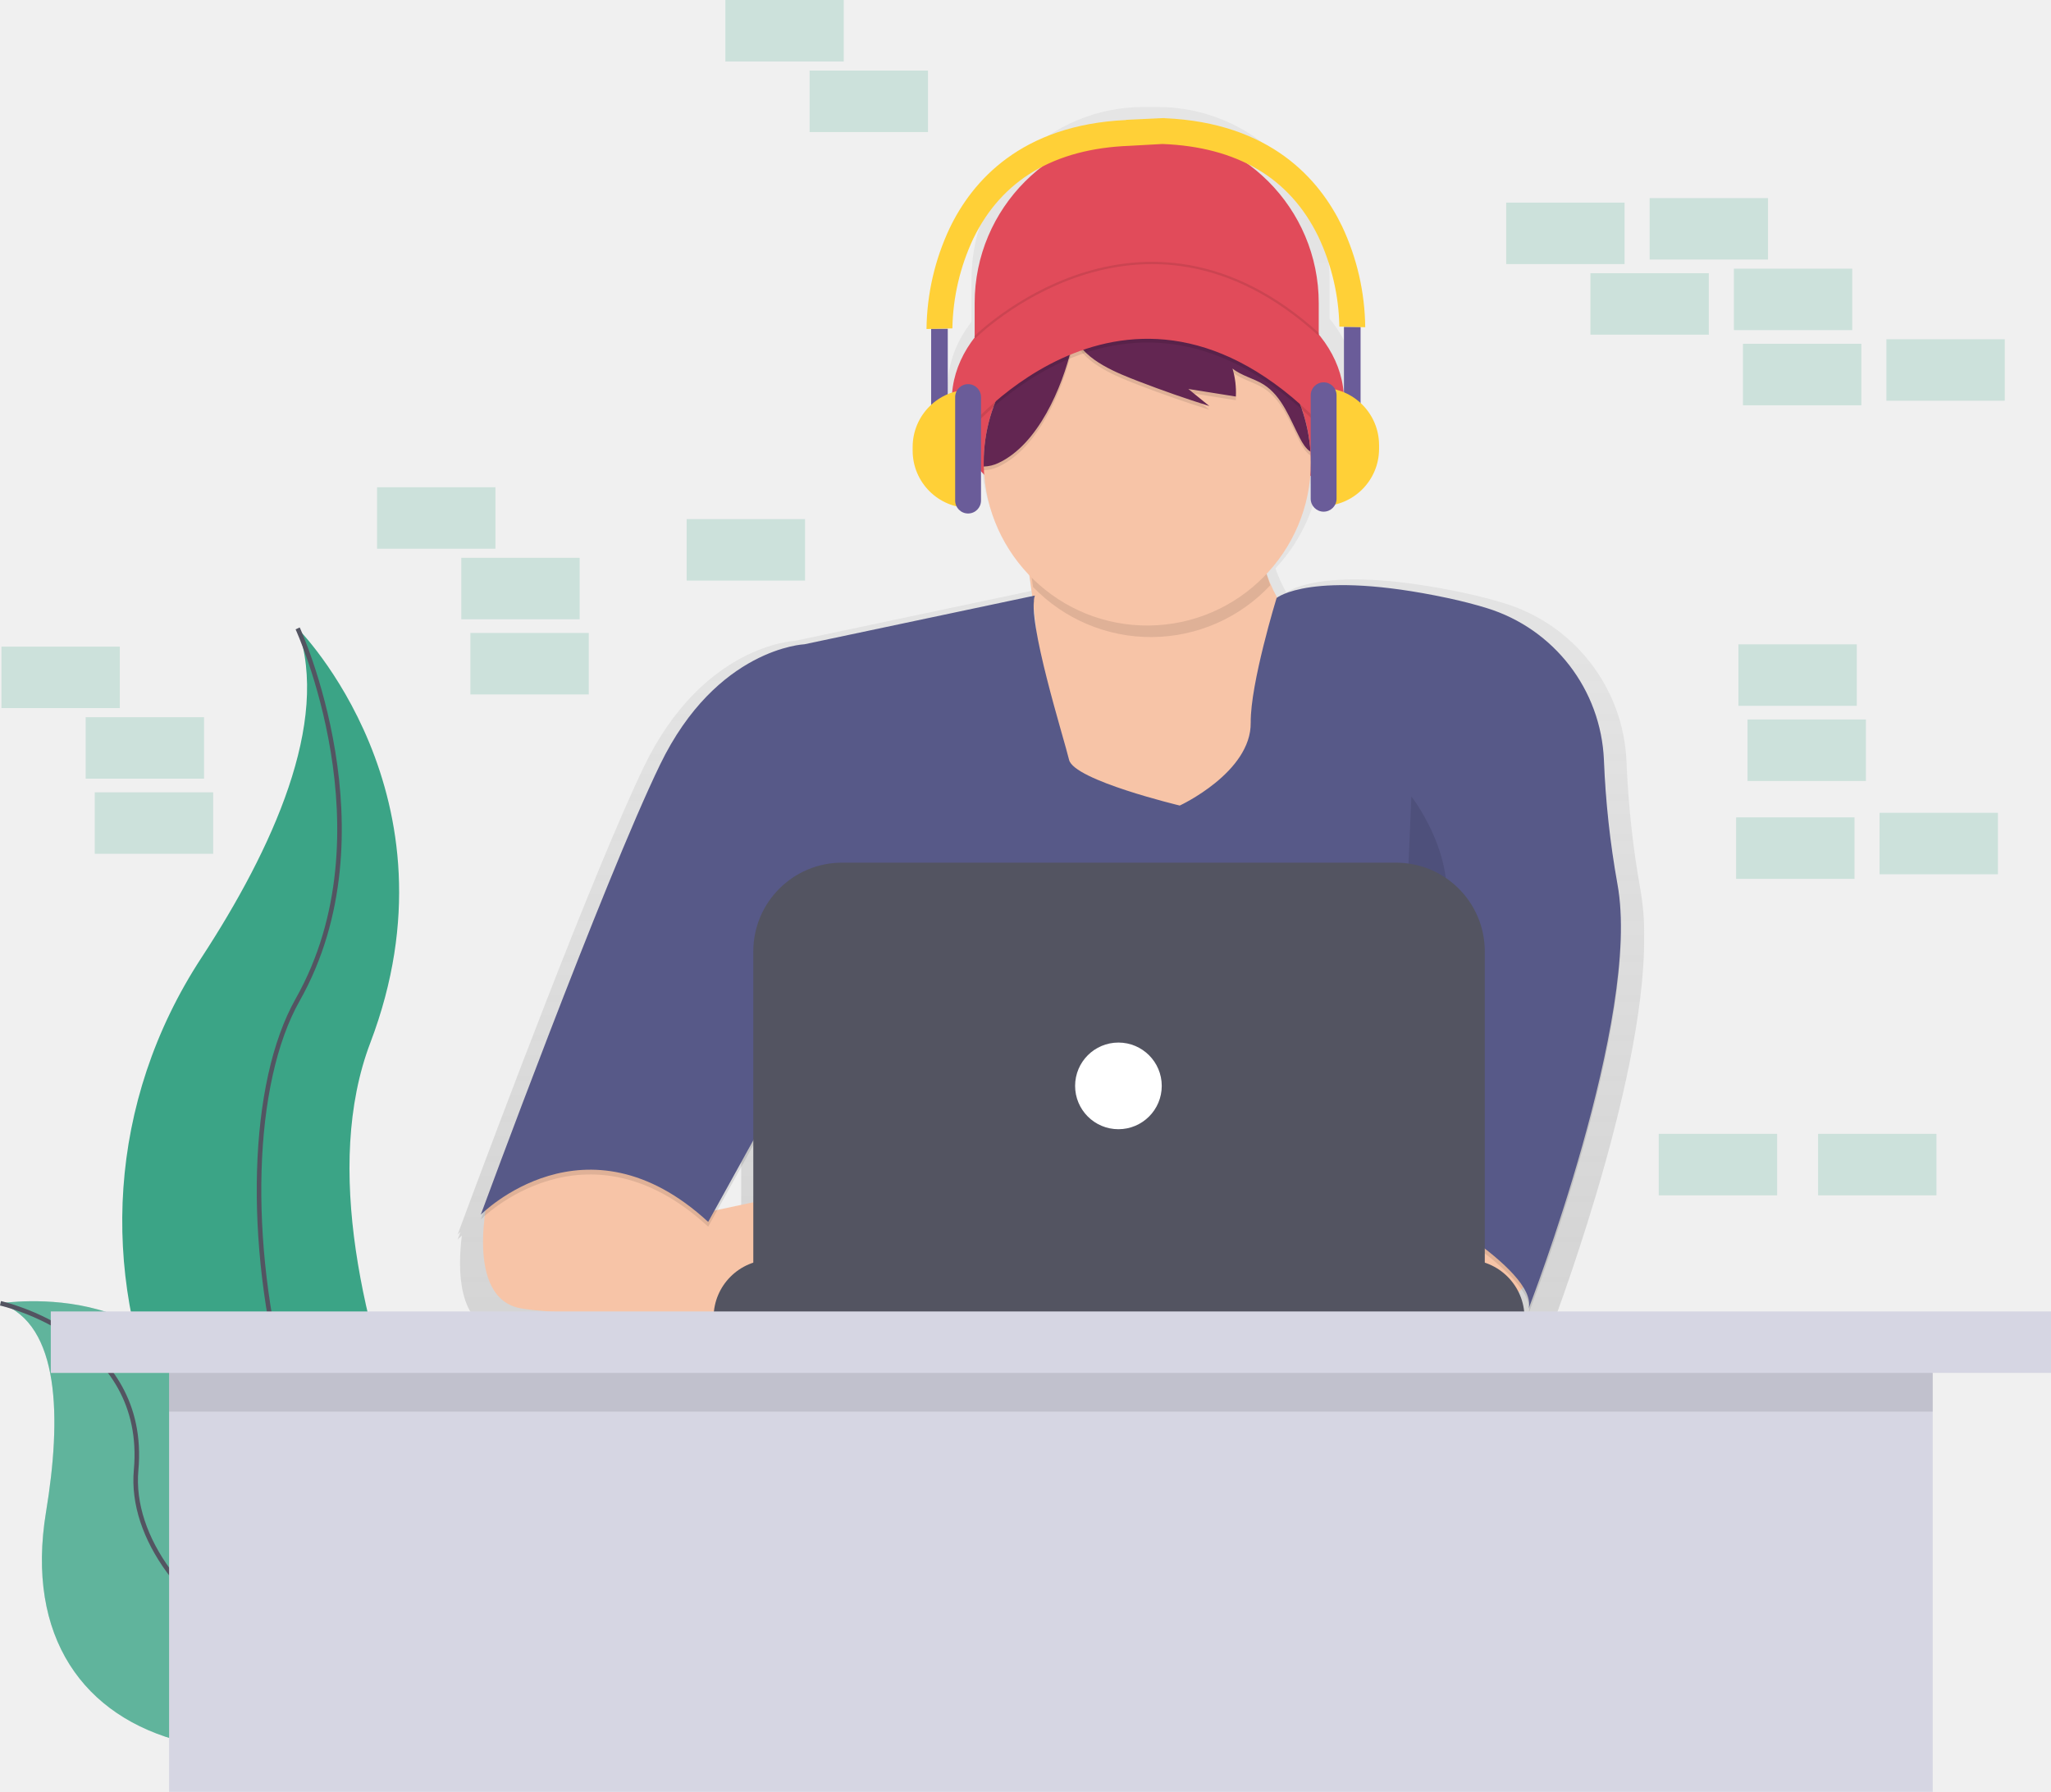
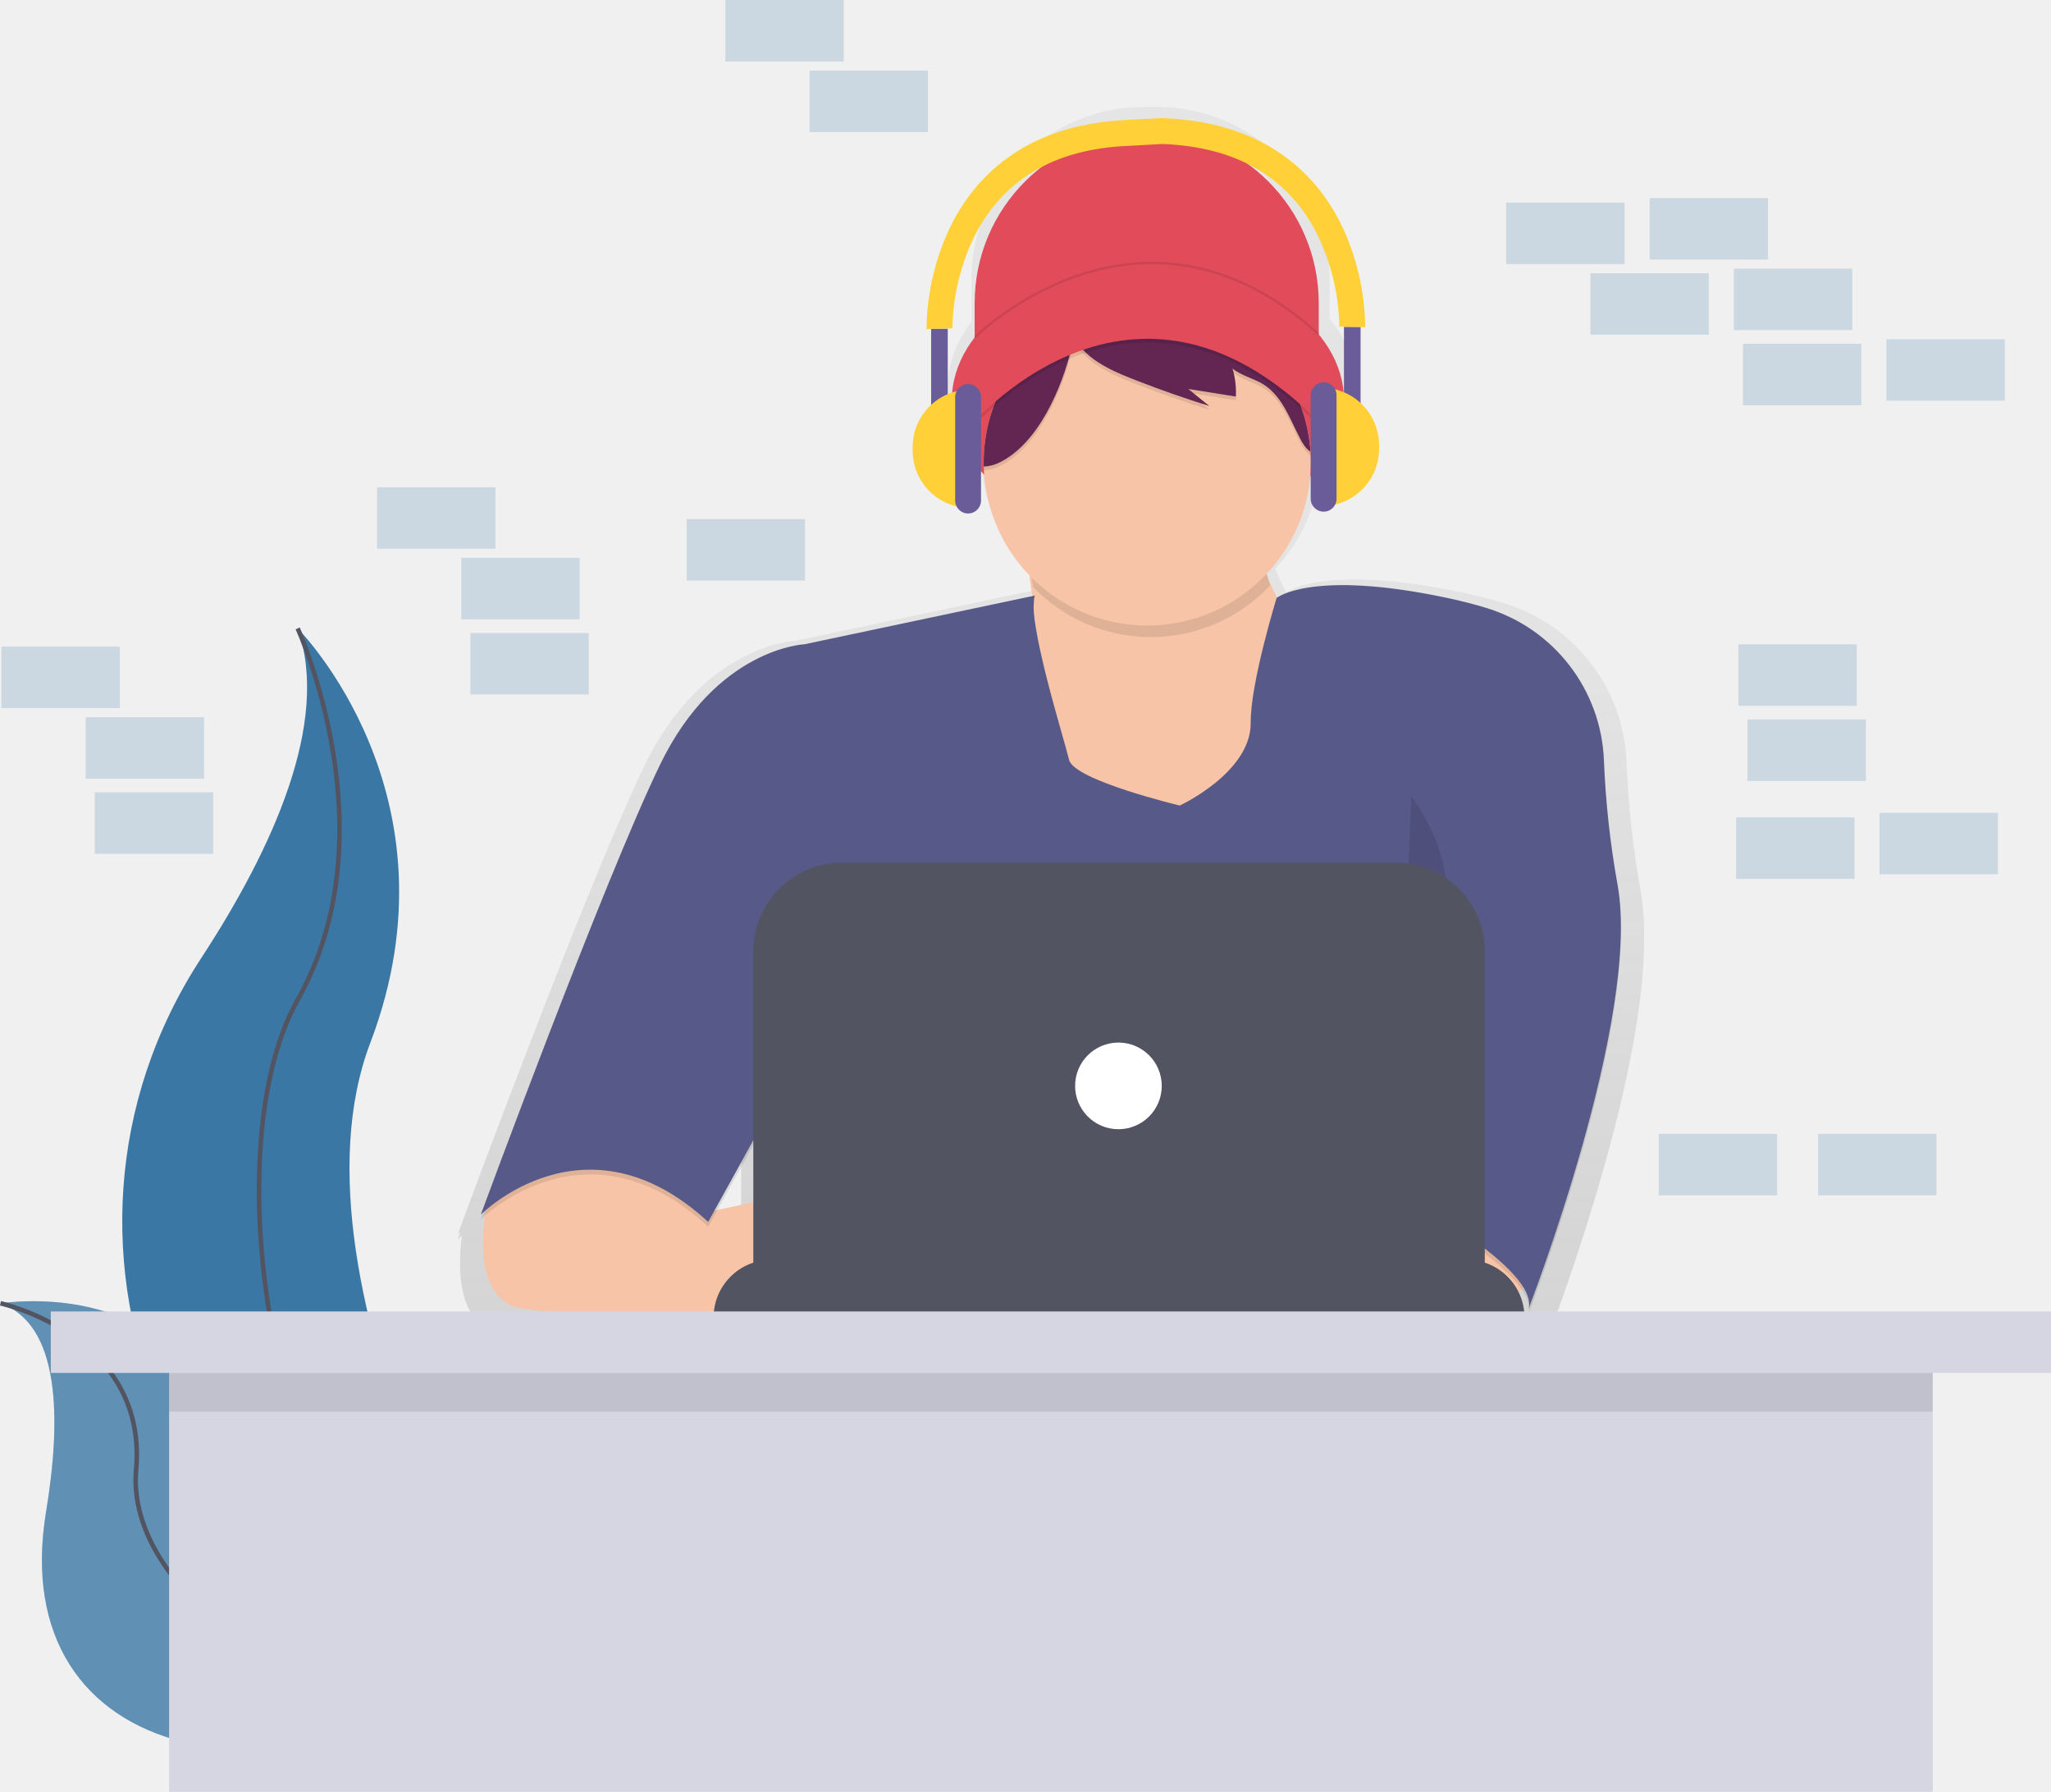
<svg xmlns="http://www.w3.org/2000/svg" id="6088ba52-b752-42bb-ac91-0a74df332082" data-name="Layer 1" width="900.94" height="787" viewBox="0 0 900.94 787">
  <defs>
    <linearGradient id="33dd52eb-d837-4874-aadb-63a17bd6edfc" x1="611.05" y1="646" x2="611.05" y2="103.5" gradientUnits="userSpaceOnUse">
      <stop offset="0" stop-color="gray" stop-opacity="0.25" />
      <stop offset="0.54" stop-color="gray" stop-opacity="0.12" />
      <stop offset="1" stop-color="gray" stop-opacity="0.1" />
    </linearGradient>
  </defs>
-   <rect x="763.63" y="283" width="52" height="27" fill="#3ba486" opacity="0.2" />
-   <rect x="767.63" y="316" width="52" height="27" fill="#3ba486" opacity="0.2" />
-   <rect x="724.63" y="87" width="52" height="27" fill="#3ba486" opacity="0.2" />
-   <rect x="761.63" y="118" width="52" height="27" fill="#3ba486" opacity="0.2" />
-   <rect x="661.63" y="89" width="52" height="27" fill="#3ba486" opacity="0.2" />
-   <rect x="828.63" y="149" width="52" height="27" fill="#3ba486" opacity="0.2" />
-   <rect x="765.63" y="151" width="52" height="27" fill="#3ba486" opacity="0.2" />
-   <rect x="698.63" y="120" width="52" height="27" fill="#3ba486" opacity="0.2" />
-   <rect x="825.63" y="357" width="52" height="27" fill="#3ba486" opacity="0.2" />
-   <rect x="762.63" y="359" width="52" height="27" fill="#3ba486" opacity="0.2" />
-   <path d="M280.17,332.5s73.29,73.29,31.92,182S383,804.14,383,804.14s-1.2-.18-3.43-.57C229.05,777,154.26,604.85,238,477,269.08,429.41,294.62,373.64,280.17,332.5Z" transform="translate(-149.42 -56.5)" fill="#3ba486" />
+   <rect x="763.63" y="283" width="52" height="27" fill="#3b77a4" opacity="0.2" />
+   <rect x="767.63" y="316" width="52" height="27" fill="#3b77a4" opacity="0.2" />
+   <rect x="724.63" y="87" width="52" height="27" fill="#3b77a4" opacity="0.2" />
+   <rect x="761.63" y="118" width="52" height="27" fill="#3b77a4" opacity="0.2" />
+   <rect x="661.63" y="89" width="52" height="27" fill="#3b77a4" opacity="0.2" />
+   <rect x="828.63" y="149" width="52" height="27" fill="#3b77a4" opacity="0.2" />
+   <rect x="765.63" y="151" width="52" height="27" fill="#3b77a4" opacity="0.2" />
+   <rect x="698.63" y="120" width="52" height="27" fill="#3b77a4" opacity="0.2" />
+   <rect x="825.63" y="357" width="52" height="27" fill="#3b77a4" opacity="0.2" />
+   <rect x="762.63" y="359" width="52" height="27" fill="#3b77a4" opacity="0.2" />
+   <path d="M280.17,332.5s73.29,73.29,31.92,182S383,804.14,383,804.14s-1.2-.18-3.43-.57C229.05,777,154.26,604.85,238,477,269.08,429.41,294.62,373.64,280.17,332.5Z" transform="translate(-149.42 -56.5)" fill="#3b77a4" />
  <path d="M280.17,332.5s41.37,89.84,0,163.12-7.09,279,102.84,308.52" transform="translate(-149.42 -56.5)" fill="none" stroke="#535461" stroke-miterlimit="10" stroke-width="2" />
-   <path d="M149.63,628.92s83.63-13.32,91.25,61.63S401.7,775.89,401.7,775.89s-1,.68-2.87,1.91c-126.49,83-247.4,52.89-229.17-57.36C176.43,679.45,175.87,638.28,149.63,628.92Z" transform="translate(-149.42 -56.5)" fill="#3ba486" />
+   <path d="M149.63,628.92s83.63-13.32,91.25,61.63S401.7,775.89,401.7,775.89s-1,.68-2.87,1.91c-126.49,83-247.4,52.89-229.17-57.36C176.43,679.45,175.87,638.28,149.63,628.92Z" transform="translate(-149.42 -56.5)" fill="#3b77a4" />
  <path d="M149.63,628.92s83.63-13.32,91.25,61.63S401.7,775.89,401.7,775.89s-1,.68-2.87,1.91c-126.49,83-247.4,52.89-229.17-57.36C176.43,679.45,175.87,638.28,149.63,628.92Z" transform="translate(-149.42 -56.5)" fill="#f5f5f5" opacity="0.2" />
  <path d="M149.63,628.92s64.91,14.25,59.58,73.27S305.61,832,401.7,775.89" transform="translate(-149.42 -56.5)" fill="none" stroke="#535461" stroke-miterlimit="10" stroke-width="2" />
-   <rect x="0.63" y="284" width="52" height="27" fill="#3ba486" opacity="0.2" />
-   <rect x="37.63" y="315" width="52" height="27" fill="#3ba486" opacity="0.2" />
-   <rect x="318.63" width="52" height="27" fill="#3ba486" opacity="0.2" />
-   <rect x="728.63" y="498" width="52" height="27" fill="#3ba486" opacity="0.2" />
-   <rect x="41.63" y="348" width="52" height="27" fill="#3ba486" opacity="0.2" />
-   <rect x="355.63" y="31" width="52" height="27" fill="#3ba486" opacity="0.2" />
-   <rect x="165.63" y="214" width="52" height="27" fill="#3ba486" opacity="0.2" />
-   <rect x="202.63" y="245" width="52" height="27" fill="#3ba486" opacity="0.2" />
-   <rect x="301.63" y="228" width="52" height="27" fill="#3ba486" opacity="0.2" />
-   <rect x="206.63" y="278" width="52" height="27" fill="#3ba486" opacity="0.2" />
-   <rect x="798.63" y="498" width="52" height="27" fill="#3ba486" opacity="0.2" />
+   <rect x="0.63" y="284" width="52" height="27" fill="#3b77a4" opacity="0.2" />
+   <rect x="37.63" y="315" width="52" height="27" fill="#3b77a4" opacity="0.2" />
+   <rect x="318.63" width="52" height="27" fill="#3b77a4" opacity="0.2" />
+   <rect x="728.63" y="498" width="52" height="27" fill="#3b77a4" opacity="0.2" />
+   <rect x="41.63" y="348" width="52" height="27" fill="#3b77a4" opacity="0.2" />
+   <rect x="355.63" y="31" width="52" height="27" fill="#3b77a4" opacity="0.2" />
+   <rect x="165.63" y="214" width="52" height="27" fill="#3b77a4" opacity="0.2" />
+   <rect x="202.63" y="245" width="52" height="27" fill="#3b77a4" opacity="0.2" />
+   <rect x="301.63" y="228" width="52" height="27" fill="#3b77a4" opacity="0.2" />
+   <rect x="206.63" y="278" width="52" height="27" fill="#3b77a4" opacity="0.2" />
+   <rect x="798.63" y="498" width="52" height="27" fill="#3b77a4" opacity="0.2" />
  <path d="M870.07,447.61a412.25,412.25,0,0,1-6.18-56.71h0a76,76,0,0,0-53.46-69.38c-5.46-1.68-11.47-3.25-18.11-4.66-58.2-12.36-75.88-1.57-77.89-.15A74.63,74.63,0,0,1,710,307.1c-.1-.34-.19-.68-.29-1a74.51,74.51,0,0,0,19.91-44.89c9.71-9.84,15.38-21.72,15.38-34.51,0-11-4.2-21.32-11.55-30.25V179.07a75.57,75.57,0,0,0-75.57-75.57h-6.13a75.57,75.57,0,0,0-75.57,75.57v18.73c-6.67,8.61-10.45,18.44-10.45,28.88,0,12.52,5.44,24.16,14.78,33.88a74.52,74.52,0,0,0,20.74,46.34c.41,2.84.83,5.89,1.24,9.11L498.39,338s-40.14,1.65-66,55C410.52,438.19,367,554.29,354.11,588.85h0c-2.33,6.26-3.65,9.85-3.65,9.85s.43-.43,1.24-1.17l-1.24,3.37s.63-.64,1.83-1.69c-1.82,14.46-2.08,39.29,16.86,42.38,15.88,2.59,56.8,3.66,87.71,4.09v0H459c20.49.27,36.08.27,36.08.27v-.27H827.52v-3.41a22.91,22.91,0,0,0-1.83-9l.46-.56a18.25,18.25,0,0,1,3.45,8,8,8,0,0,1-.16.84l.2-.51a8.56,8.56,0,0,1-.2,2.71s42.65-109.89,42.19-175.51A111.17,111.17,0,0,0,870.07,447.61ZM604.22,330.86a76.25,76.25,0,0,1-1.06-9.48s0-.06,0-.09C603.53,324.38,603.89,327.58,604.22,330.86ZM475,566.9v26.19L458.6,596.6Z" transform="translate(-149.42 -56.5)" fill="url(#33dd52eb-d837-4874-aadb-63a17bd6edfc)" />
  <path d="M503.71,57.57h0a75.57,75.57,0,0,1,75.57,75.57v32.24a0,0,0,0,1,0,0H428.14a0,0,0,0,1,0,0V133.14A75.57,75.57,0,0,1,503.71,57.57Z" fill="#e14b5a" />
  <ellipse cx="504.24" cy="175.95" rx="86.14" ry="59.19" fill="#e14b5a" />
  <path d="M598.44,289.79s18,94.07,0,119.44,55,35.41,55,35.41L729,417.16l10.57-67.65s-46-25.9-36.47-78.22Z" transform="translate(-149.42 -56.5)" fill="#f7c4a7" />
  <path d="M821.46,606.89s4.76,20.61-21.14,24.31a146.45,146.45,0,0,1-46.08-.55l-5.71-51.77h60.25Z" transform="translate(-149.42 -56.5)" fill="#f7c4a7" />
  <path d="M364.12,580.51S352.68,627,378.58,631.2s121,4.23,121,4.23v-55l-43.06,9.2L416.1,550.87Z" transform="translate(-149.42 -56.5)" fill="#f7c4a7" />
  <path d="M604,320.18l-101.21,21.4s-38.58,1.59-63.42,52.85-78.75,197.66-78.75,197.66,46-46.51,99.89,3.17l35.94-65-7.93,103.06H767V584.69s58.13,31.18,53.91,48.62c0,0,49.75-128.18,39-186.43a396.18,396.18,0,0,1-5.94-54.5h0a73,73,0,0,0-51.38-66.67c-5.24-1.61-11-3.12-17.4-4.47-59.72-12.68-75,0-75,0s-11.57,37.64-11.36,54.7c.26,21.93-31.18,36.47-31.18,36.47s-46.51-11.1-48.62-20.08S600.28,330.75,604,320.18Z" transform="translate(-149.42 -56.5)" opacity="0.1" />
  <path d="M604,318.07l-101.21,21.4s-38.58,1.59-63.42,52.85S360.61,590,360.61,590s46-46.51,99.89,3.17l35.94-65L488.51,631.2H767V582.58s58.13,31.18,53.91,48.62c0,0,49.75-128.18,39-186.43a396.18,396.18,0,0,1-5.94-54.5h0a73,73,0,0,0-51.38-66.67c-5.24-1.61-11-3.12-17.4-4.47-59.72-12.68-75,0-75,0s-11.57,37.64-11.36,54.7c.26,21.93-31.18,36.47-31.18,36.47s-46.51-11.1-48.62-20.08S600.28,328.64,604,318.07Z" transform="translate(-149.42 -56.5)" fill="#575988" />
  <path d="M707.42,313.58a71.53,71.53,0,0,1-2.76-37.52L600,294.55s1.51,7.91,3.22,19.76a71.86,71.86,0,0,0,104.18-.73Z" transform="translate(-149.42 -56.5)" opacity="0.1" />
  <path d="M725.27,259.67a71.88,71.88,0,0,1-143.73,1.74c0-.58,0-1.16,0-1.74a71.89,71.89,0,0,1,40.29-64.59q3.23-1.58,6.64-2.84a72.39,72.39,0,0,1,37-3.44h0a71.82,71.82,0,0,1,59.61,66.1Q725.27,257.27,725.27,259.67Z" transform="translate(-149.42 -56.5)" fill="#f7c4a7" />
  <g opacity="0.1">
    <path d="M628.36,193.93l.1-.06q-3.41,1.26-6.64,2.84a71.89,71.89,0,0,0-40.29,64.59c0,.58,0,1.16,0,1.74a16,16,0,0,0,6.45-1.55c17.52-8.18,28-33.2,32.16-50.65C621.64,204.59,623.05,197.55,628.36,193.93Z" transform="translate(-149.42 -56.5)" />
    <path d="M683.37,195.94a71.28,71.28,0,0,0-17.87-5.51,23.06,23.06,0,0,1,12.83,8.06,32.86,32.86,0,0,1,3.93,7,72.07,72.07,0,0,0-60.45,1.25c4.51,9.89,18.5,15.28,27.84,18.89q15.34,5.92,31,10.83l-9.24-7.5,20.87,3.32a36.15,36.15,0,0,0-1.46-12.3c4,3.22,9.3,4.3,13.64,7,8.13,5.13,11.52,15,15.95,23.55,1.17,2.26,2.55,4.57,4.66,6A71.91,71.91,0,0,0,683.37,195.94Z" transform="translate(-149.42 -56.5)" />
  </g>
  <path d="M628.36,192.3l.1-.06q-3.41,1.26-6.64,2.84a71.89,71.89,0,0,0-40.29,64.59c0,.58,0,1.16,0,1.74a16,16,0,0,0,6.45-1.55c17.52-8.18,28-33.2,32.16-50.65C621.64,203,623.05,195.93,628.36,192.3Z" transform="translate(-149.42 -56.5)" fill="#632652" />
  <path d="M683.37,194.32a71.28,71.28,0,0,0-17.87-5.51,23.06,23.06,0,0,1,12.83,8.06,32.86,32.86,0,0,1,3.93,7,72.07,72.07,0,0,0-60.45,1.25c4.51,9.89,18.5,15.28,27.84,18.89q15.34,5.92,31,10.83l-9.24-7.5,20.87,3.32a36.15,36.15,0,0,0-1.46-12.3c4,3.22,9.3,4.3,13.64,7,8.13,5.13,11.52,15,15.95,23.55,1.17,2.26,2.55,4.57,4.66,6A71.91,71.91,0,0,0,683.37,194.32Z" transform="translate(-149.42 -56.5)" fill="#632652" />
  <path d="M573.33,247.82s74-92,159.61,0l-7.4-20.61s-40.17-58.66-68.7-46-56.55,21.67-56.55,21.67Z" transform="translate(-149.42 -56.5)" opacity="0.1" />
  <path d="M573.33,246.19s74-92,159.61,0l-7.4-20.61s-40.17-58.66-68.7-46-56.55,21.67-56.55,21.67Z" transform="translate(-149.42 -56.5)" fill="#e14b5a" />
  <path d="M512.55,444.38s-15.85,42.28,6.34,80.33-19.55,53.91-19.55,53.91" transform="translate(-149.42 -56.5)" opacity="0.1" />
  <path d="M769.4,406.33s27.48,34.88,9.51,66.06S762,578.62,762,578.62" transform="translate(-149.42 -56.5)" opacity="0.1" />
  <path d="M338.82,553.3H644.29a25.37,25.37,0,0,1,25.37,25.37v0a0,0,0,0,1,0,0H313.46a0,0,0,0,1,0,0v0A25.37,25.37,0,0,1,338.82,553.3Z" fill="#535461" />
  <path d="M369.9,378.89H613.22a39,39,0,0,1,39,39V559.11a0,0,0,0,1,0,0H330.9a0,0,0,0,1,0,0V417.89A39,39,0,0,1,369.9,378.89Z" fill="#535461" />
  <circle cx="491.29" cy="476.93" r="19.03" fill="#fff" />
  <path d="M577.56,204.7s72.72-72.68,151.15-1.33" transform="translate(-149.42 -56.5)" fill="none" stroke="#000" stroke-miterlimit="10" opacity="0.1" />
  <rect x="590.36" y="143.57" width="7.3" height="41.39" fill="#6a5c99" />
  <path d="M580.62,170.35h0a25.16,25.16,0,0,1,25.16,25.16v1.62a25.16,25.16,0,0,1-25.16,25.16h0a0,0,0,0,1,0,0V170.35a0,0,0,0,1,0,0Z" fill="#ffd037" />
  <rect x="575.75" y="167.92" width="11.36" height="56.81" rx="5.68" ry="5.68" fill="#6a5c99" />
  <rect x="558.44" y="200.88" width="7.3" height="41.39" transform="translate(974.76 386.65) rotate(-180)" fill="#6a5c99" />
  <path d="M550.32,227.66h0a25.16,25.16,0,0,1,25.16,25.16v1.62a25.16,25.16,0,0,1-25.16,25.16h0a0,0,0,0,1,0,0V227.66A0,0,0,0,1,550.32,227.66Z" transform="translate(976.38 450.76) rotate(180)" fill="#ffd037" />
  <rect x="568.99" y="225.23" width="11.36" height="56.81" rx="5.68" ry="5.68" transform="translate(999.92 450.76) rotate(-180)" fill="#6a5c99" />
  <path d="M738.92,155.83c-9.89-20.56-31.43-45.42-77.86-47.41v-.06l-.56,0h0l-16.45.78v.08c-46.12,2.12-67.56,26.89-77.42,47.38A106.59,106.59,0,0,0,556.41,201l5.68-.14,5.68-.13A96.65,96.65,0,0,1,577,161.21c12.52-25.72,35.56-39.39,68.47-40.66h0l14.55-.81h0C692.95,121,716,134.69,728.51,160.4a96.65,96.65,0,0,1,9.25,39.54l5.68.13,5.68.14A106.59,106.59,0,0,0,738.92,155.83Z" transform="translate(-149.42 -56.5)" fill="#ffd037" />
  <rect x="74.28" y="579" width="774.71" height="208" fill="#d6d6e3" />
  <rect x="74.28" y="593" width="774.71" height="27" opacity="0.1" />
  <rect x="22.31" y="576" width="878.63" height="27" fill="#d6d6e3" />
</svg>
